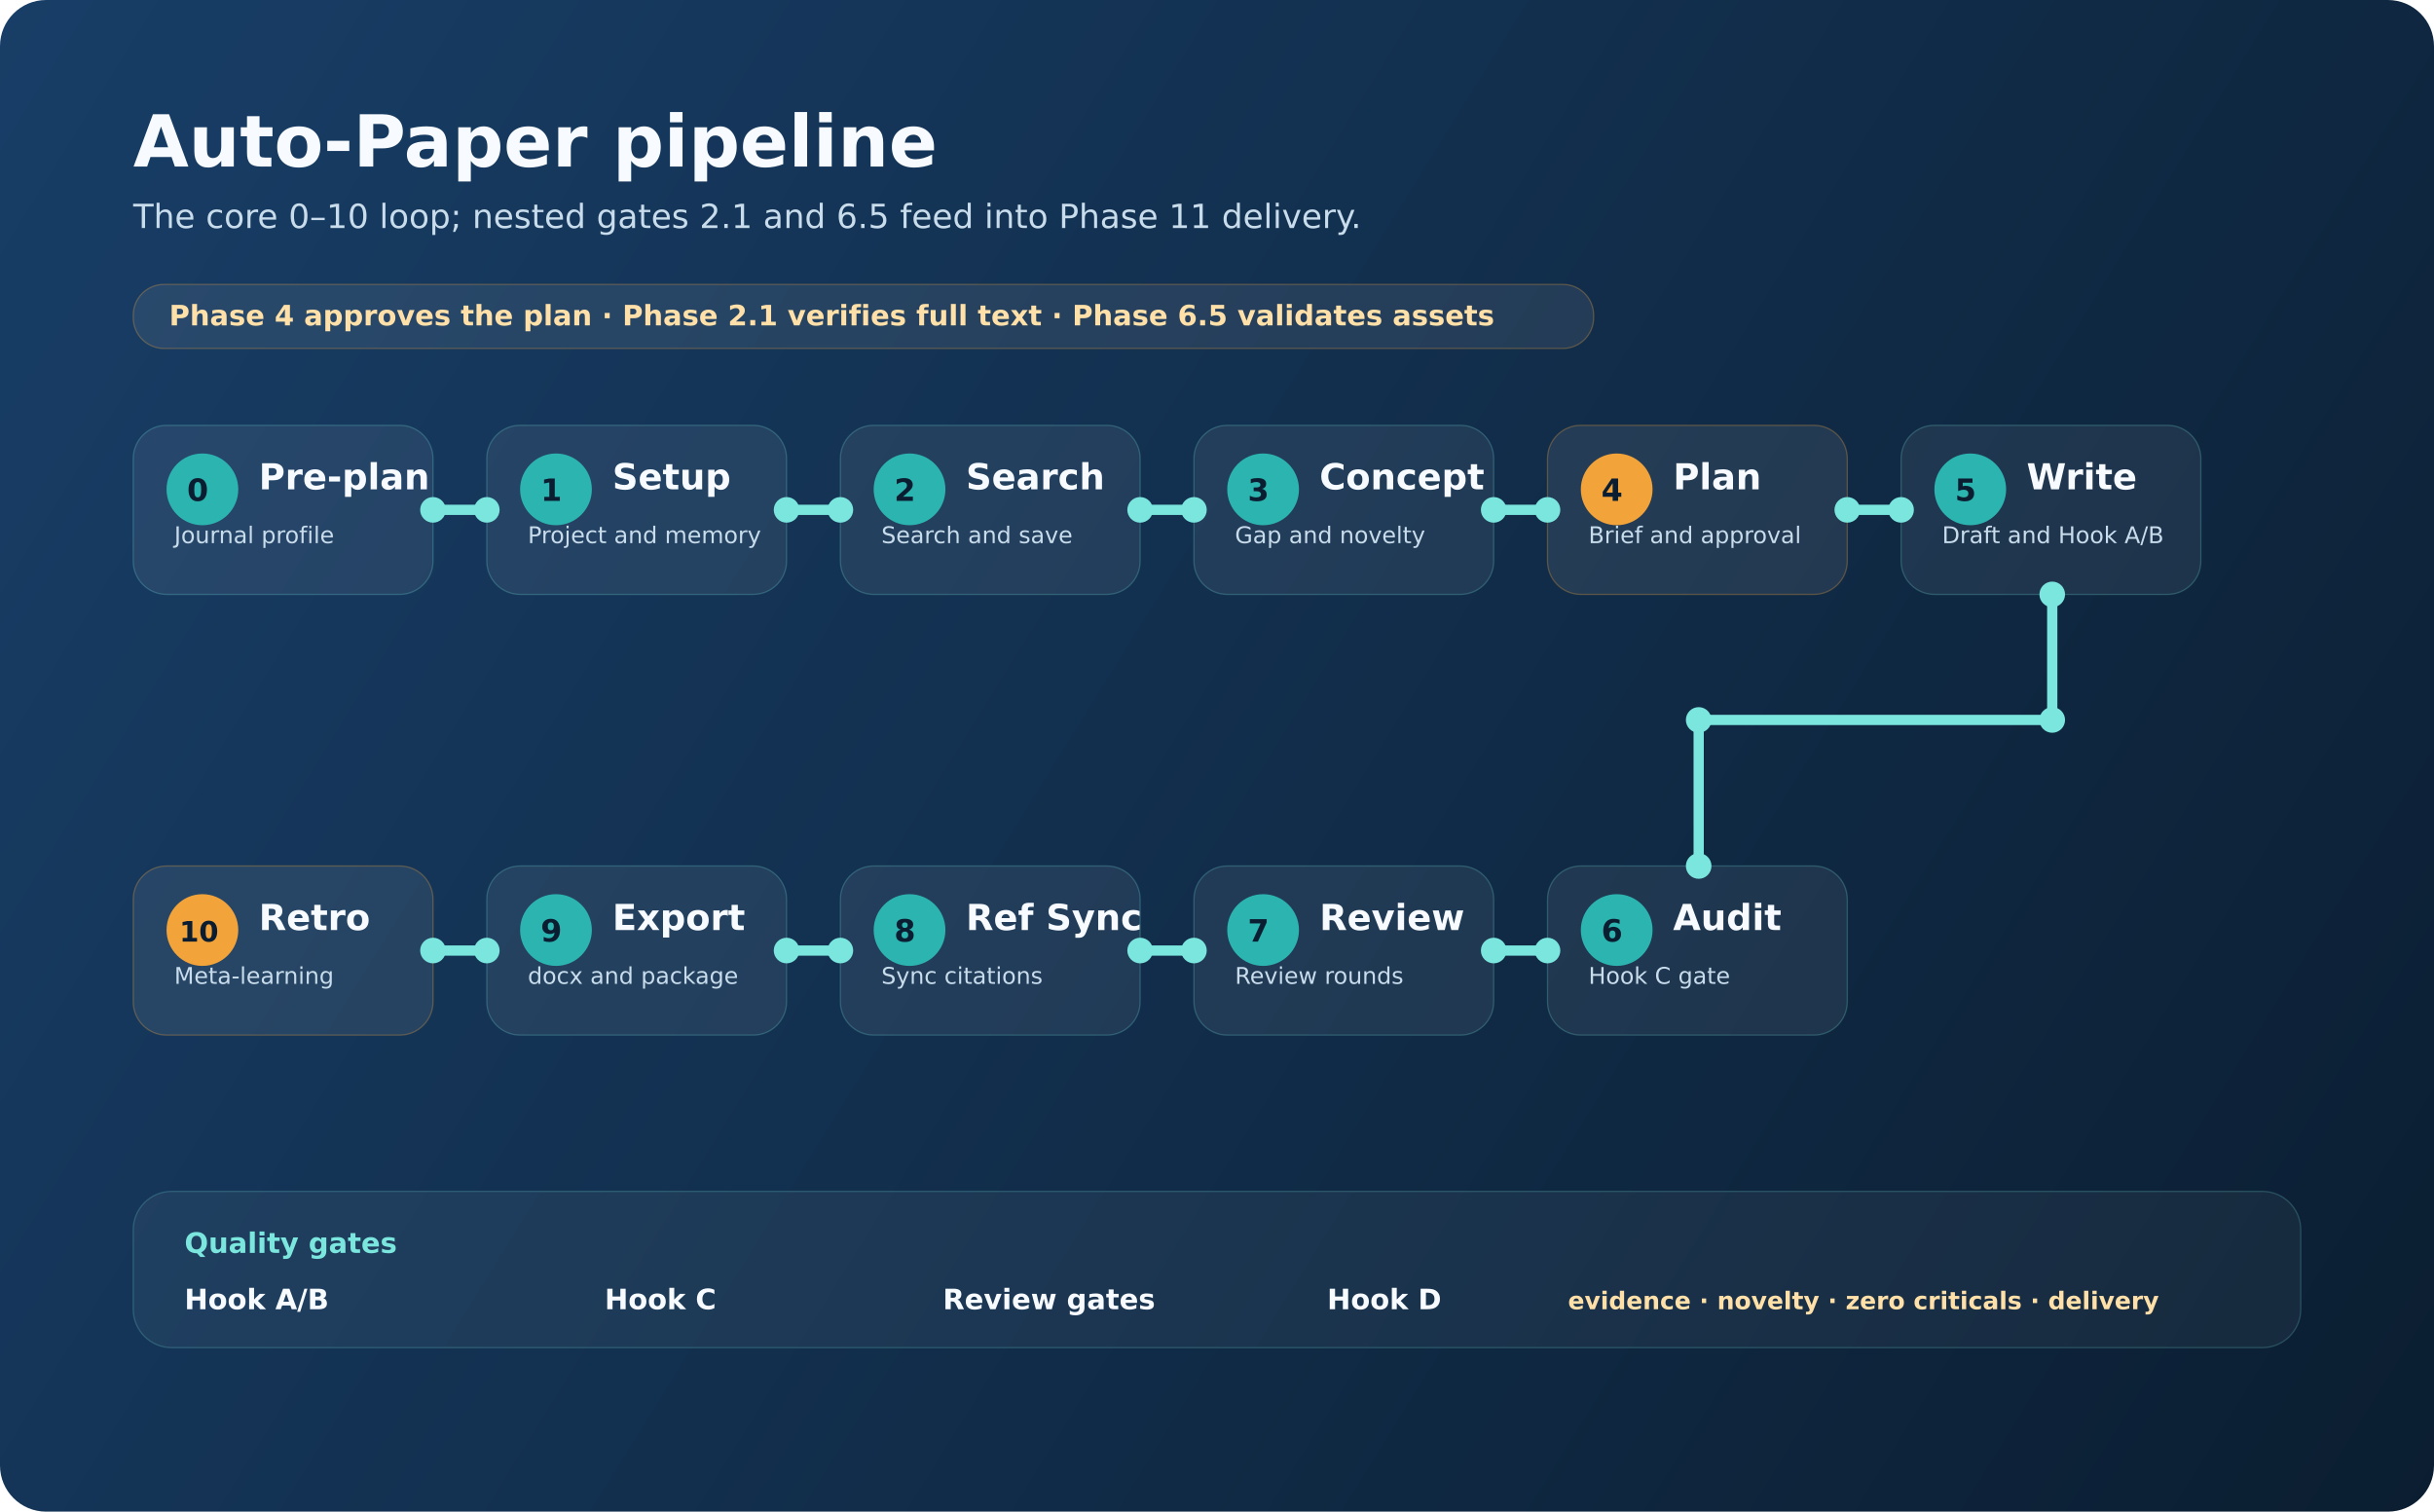
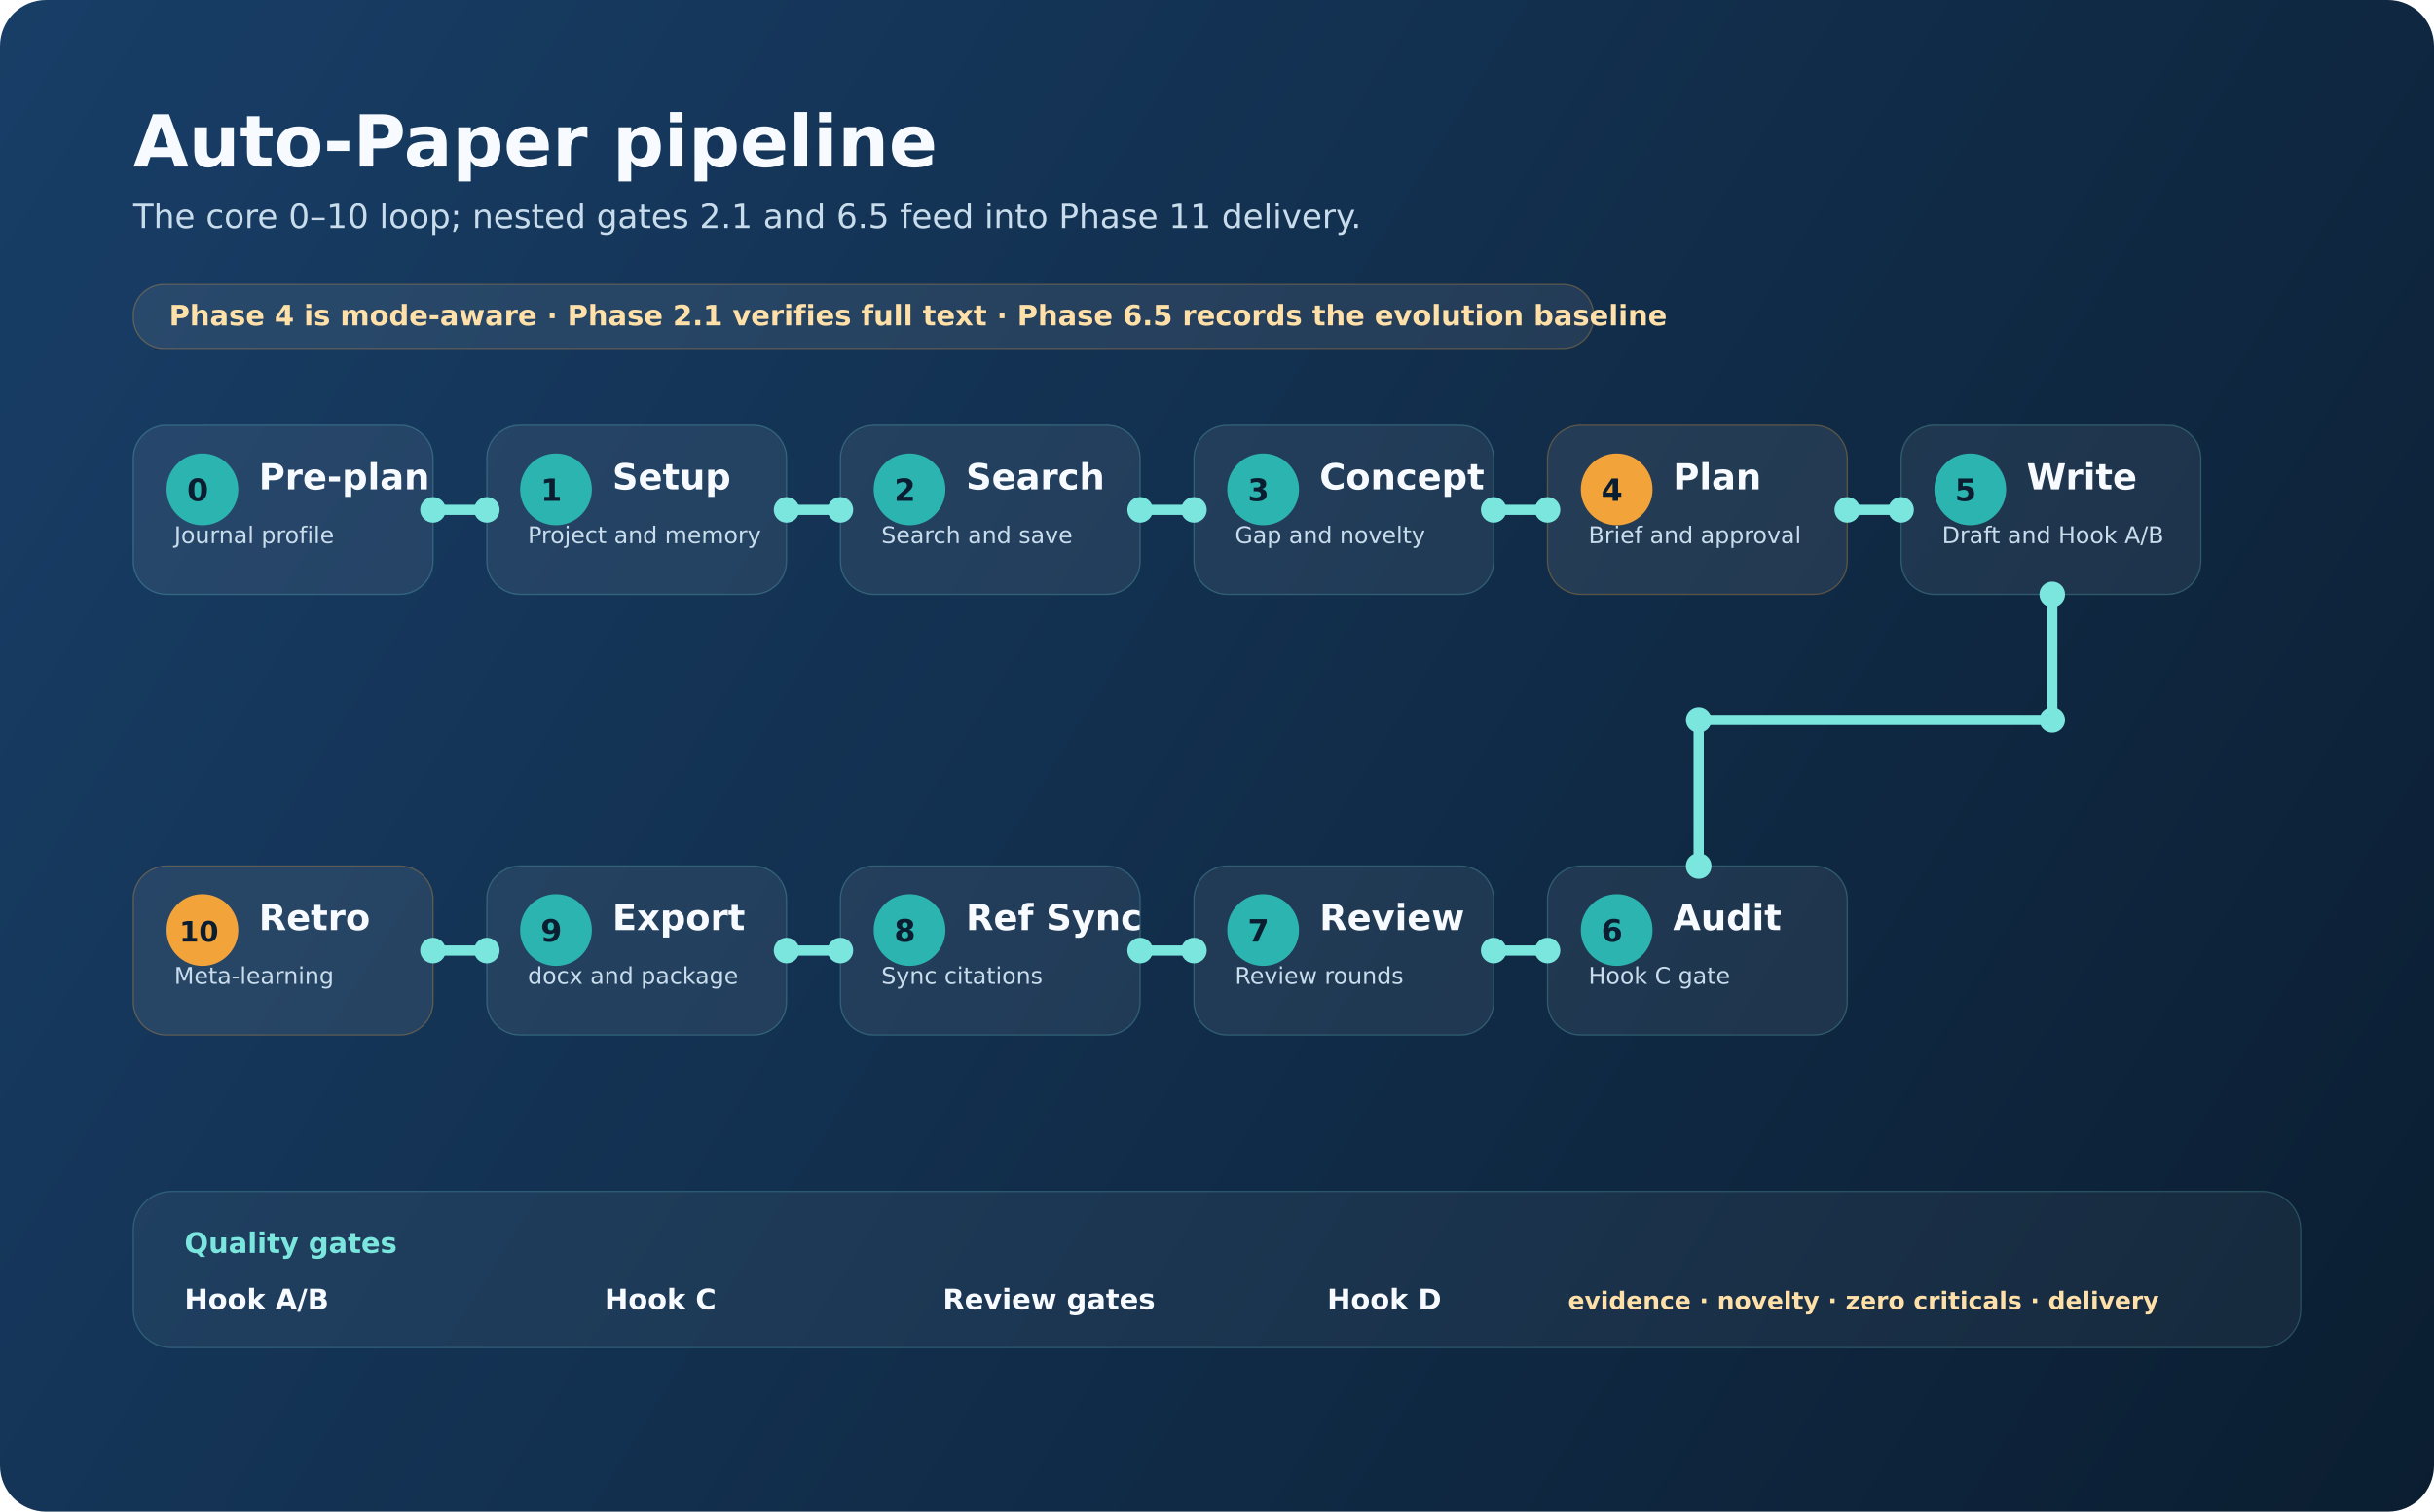
<svg xmlns="http://www.w3.org/2000/svg" width="1900" height="1180" viewBox="0 0 1900 1180" fill="none" role="img" aria-labelledby="title desc">
  <defs>
    <linearGradient id="bg" x1="0" y1="0" x2="1900" y2="1180" gradientUnits="userSpaceOnUse">
      <stop offset="0" stop-color="#183E67" />
      <stop offset="1" stop-color="#0B1E31" />
    </linearGradient>
  </defs>
  <rect width="1900" height="1180" rx="36" fill="url(#bg)" />
  <g font-family="Segoe UI, DejaVu Sans, sans-serif">
    <text x="104" y="130" fill="#F7FBFF" font-size="56" font-weight="800">Auto-Paper pipeline</text>
    <text x="104" y="178" fill="#C8DCEB" font-size="26">The core 0–10 loop; nested gates 2.1 and 6.5 feed into Phase 11 delivery.</text>
    <rect x="104" y="222" width="1140" height="50" rx="24" fill="#FFF4E6" fill-opacity="0.08" stroke="#F2A33A" stroke-opacity="0.3" />
-     <text x="132" y="254" fill="#FFE0A8" font-size="22" font-weight="700">Phase 4 approves the plan · Phase 2.1 verifies full text · Phase 6.5 validates assets</text>
+     <text x="132" y="254" fill="#FFE0A8" font-size="22" font-weight="700">Phase 4 is mode-aware · Phase 2.1 verifies full text · Phase 6.5 records the evolution baseline</text>
    <g fill="#F8FCFF" fill-opacity="0.07" stroke="#7AE6DD" stroke-opacity="0.24">
      <rect x="104" y="332" width="234" height="132" rx="26" />
      <rect x="380" y="332" width="234" height="132" rx="26" />
      <rect x="656" y="332" width="234" height="132" rx="26" />
      <rect x="932" y="332" width="234" height="132" rx="26" />
      <rect x="1208" y="332" width="234" height="132" rx="26" fill="#FFF4E6" fill-opacity="0.08" stroke="#F2A33A" stroke-opacity="0.3" />
      <rect x="1484" y="332" width="234" height="132" rx="26" />
      <rect x="1208" y="676" width="234" height="132" rx="26" />
      <rect x="932" y="676" width="234" height="132" rx="26" />
      <rect x="656" y="676" width="234" height="132" rx="26" />
      <rect x="380" y="676" width="234" height="132" rx="26" />
      <rect x="104" y="676" width="234" height="132" rx="26" fill="#FFF4E6" fill-opacity="0.08" stroke="#F2A33A" stroke-opacity="0.3" />
    </g>
    <g>
      <circle cx="158" cy="382" r="28" fill="#2CB5B0" />
      <text x="146" y="391" fill="#0B1E31" font-size="24" font-weight="800">0</text>
      <text x="202" y="382" fill="#F7FBFF" font-size="28" font-weight="800">Pre-plan</text>
      <text x="136" y="424" fill="#C8DCEB" font-size="18">Journal profile</text>
      <circle cx="434" cy="382" r="28" fill="#2CB5B0" />
      <text x="422" y="391" fill="#0B1E31" font-size="24" font-weight="800">1</text>
      <text x="478" y="382" fill="#F7FBFF" font-size="28" font-weight="800">Setup</text>
      <text x="412" y="424" fill="#C8DCEB" font-size="18">Project and memory</text>
      <circle cx="710" cy="382" r="28" fill="#2CB5B0" />
      <text x="698" y="391" fill="#0B1E31" font-size="24" font-weight="800">2</text>
      <text x="754" y="382" fill="#F7FBFF" font-size="28" font-weight="800">Search</text>
      <text x="688" y="424" fill="#C8DCEB" font-size="18">Search and save</text>
      <circle cx="986" cy="382" r="28" fill="#2CB5B0" />
      <text x="974" y="391" fill="#0B1E31" font-size="24" font-weight="800">3</text>
      <text x="1030" y="382" fill="#F7FBFF" font-size="28" font-weight="800">Concept</text>
      <text x="964" y="424" fill="#C8DCEB" font-size="18">Gap and novelty</text>
      <circle cx="1262" cy="382" r="28" fill="#F2A33A" />
      <text x="1250" y="391" fill="#0B1E31" font-size="24" font-weight="800">4</text>
      <text x="1306" y="382" fill="#F7FBFF" font-size="28" font-weight="800">Plan</text>
      <text x="1240" y="424" fill="#C8DCEB" font-size="18">Brief and approval</text>
      <circle cx="1538" cy="382" r="28" fill="#2CB5B0" />
      <text x="1526" y="391" fill="#0B1E31" font-size="24" font-weight="800">5</text>
      <text x="1582" y="382" fill="#F7FBFF" font-size="28" font-weight="800">Write</text>
      <text x="1516" y="424" fill="#C8DCEB" font-size="18">Draft and Hook A/B</text>
      <circle cx="1262" cy="726" r="28" fill="#2CB5B0" />
      <text x="1250" y="735" fill="#0B1E31" font-size="24" font-weight="800">6</text>
      <text x="1306" y="726" fill="#F7FBFF" font-size="28" font-weight="800">Audit</text>
      <text x="1240" y="768" fill="#C8DCEB" font-size="18">Hook C gate</text>
      <circle cx="986" cy="726" r="28" fill="#2CB5B0" />
      <text x="974" y="735" fill="#0B1E31" font-size="24" font-weight="800">7</text>
      <text x="1030" y="726" fill="#F7FBFF" font-size="28" font-weight="800">Review</text>
      <text x="964" y="768" fill="#C8DCEB" font-size="18">Review rounds</text>
      <circle cx="710" cy="726" r="28" fill="#2CB5B0" />
      <text x="698" y="735" fill="#0B1E31" font-size="24" font-weight="800">8</text>
      <text x="754" y="726" fill="#F7FBFF" font-size="28" font-weight="800">Ref Sync</text>
      <text x="688" y="768" fill="#C8DCEB" font-size="18">Sync citations</text>
      <circle cx="434" cy="726" r="28" fill="#2CB5B0" />
      <text x="422" y="735" fill="#0B1E31" font-size="24" font-weight="800">9</text>
      <text x="478" y="726" fill="#F7FBFF" font-size="28" font-weight="800">Export</text>
      <text x="412" y="768" fill="#C8DCEB" font-size="18">docx and package</text>
      <circle cx="158" cy="726" r="28" fill="#F2A33A" />
      <text x="140" y="735" fill="#0B1E31" font-size="22" font-weight="800">10</text>
      <text x="202" y="726" fill="#F7FBFF" font-size="28" font-weight="800">Retro</text>
      <text x="136" y="768" fill="#C8DCEB" font-size="18">Meta-learning</text>
    </g>
    <g stroke="#7AE6DD" stroke-width="8" stroke-linecap="round">
      <path d="M338 398H380" />
      <path d="M614 398H656" />
      <path d="M890 398H932" />
      <path d="M1166 398H1208" />
      <path d="M1442 398H1484" />
      <path d="M1602 464V562H1326V676" />
      <path d="M1208 742H1166" />
      <path d="M932 742H890" />
      <path d="M656 742H614" />
      <path d="M380 742H338" />
    </g>
    <g fill="#7AE6DD">
      <circle cx="338" cy="398" r="10" />
      <circle cx="380" cy="398" r="10" />
      <circle cx="614" cy="398" r="10" />
      <circle cx="656" cy="398" r="10" />
      <circle cx="890" cy="398" r="10" />
      <circle cx="932" cy="398" r="10" />
      <circle cx="1166" cy="398" r="10" />
      <circle cx="1208" cy="398" r="10" />
      <circle cx="1442" cy="398" r="10" />
      <circle cx="1484" cy="398" r="10" />
      <circle cx="1602" cy="464" r="10" />
      <circle cx="1602" cy="562" r="10" />
      <circle cx="1326" cy="562" r="10" />
      <circle cx="1326" cy="676" r="10" />
      <circle cx="1208" cy="742" r="10" />
      <circle cx="1166" cy="742" r="10" />
      <circle cx="932" cy="742" r="10" />
      <circle cx="890" cy="742" r="10" />
      <circle cx="656" cy="742" r="10" />
      <circle cx="614" cy="742" r="10" />
      <circle cx="380" cy="742" r="10" />
      <circle cx="338" cy="742" r="10" />
    </g>
    <rect x="104" y="930" width="1692" height="122" rx="30" fill="#F8FCFF" fill-opacity="0.05" stroke="#7AE6DD" stroke-opacity="0.22" />
    <text x="144" y="978" fill="#7AE6DD" font-size="22" font-weight="700">Quality gates</text>
    <text x="144" y="1022" fill="#F7FBFF" font-size="22" font-weight="700">Hook A/B</text>
    <text x="472" y="1022" fill="#F7FBFF" font-size="22" font-weight="700">Hook C</text>
    <text x="736" y="1022" fill="#F7FBFF" font-size="22" font-weight="700">Review gates</text>
    <text x="1036" y="1022" fill="#F7FBFF" font-size="22" font-weight="700">Hook D</text>
    <text x="1224" y="1022" fill="#FFE0A8" font-size="19" font-weight="700">evidence · novelty · zero criticals · delivery</text>
  </g>
</svg>
